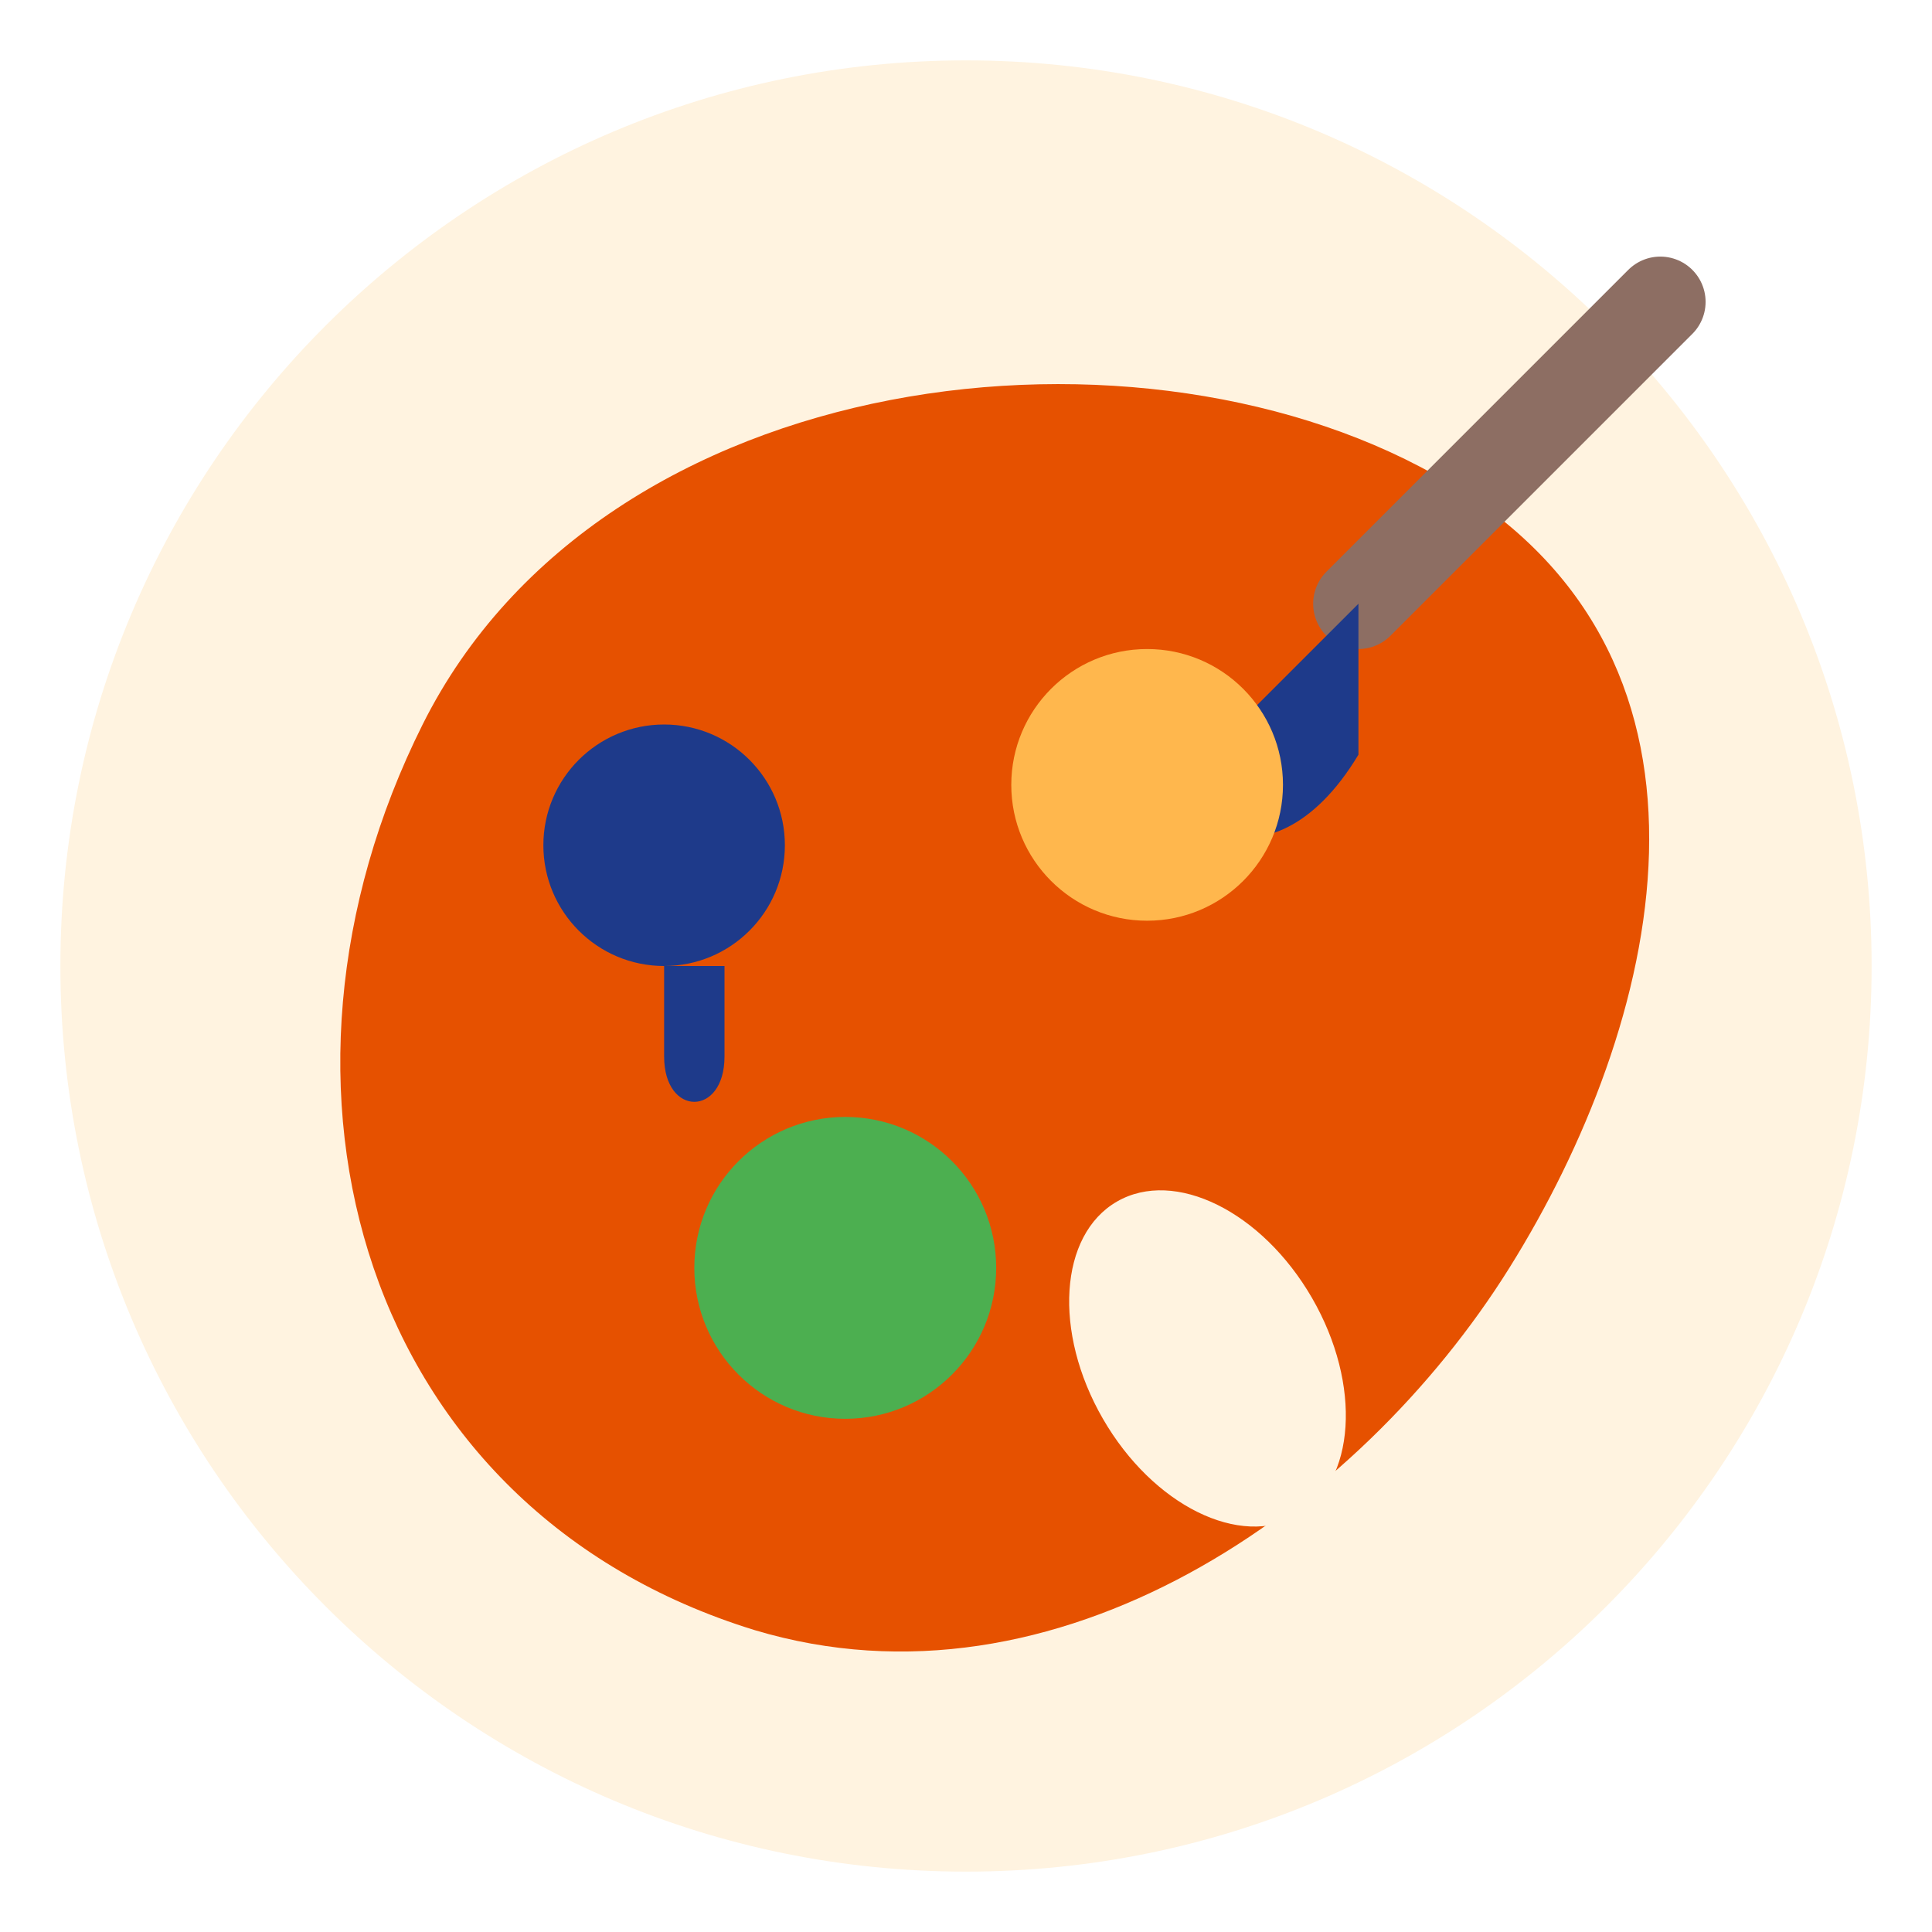
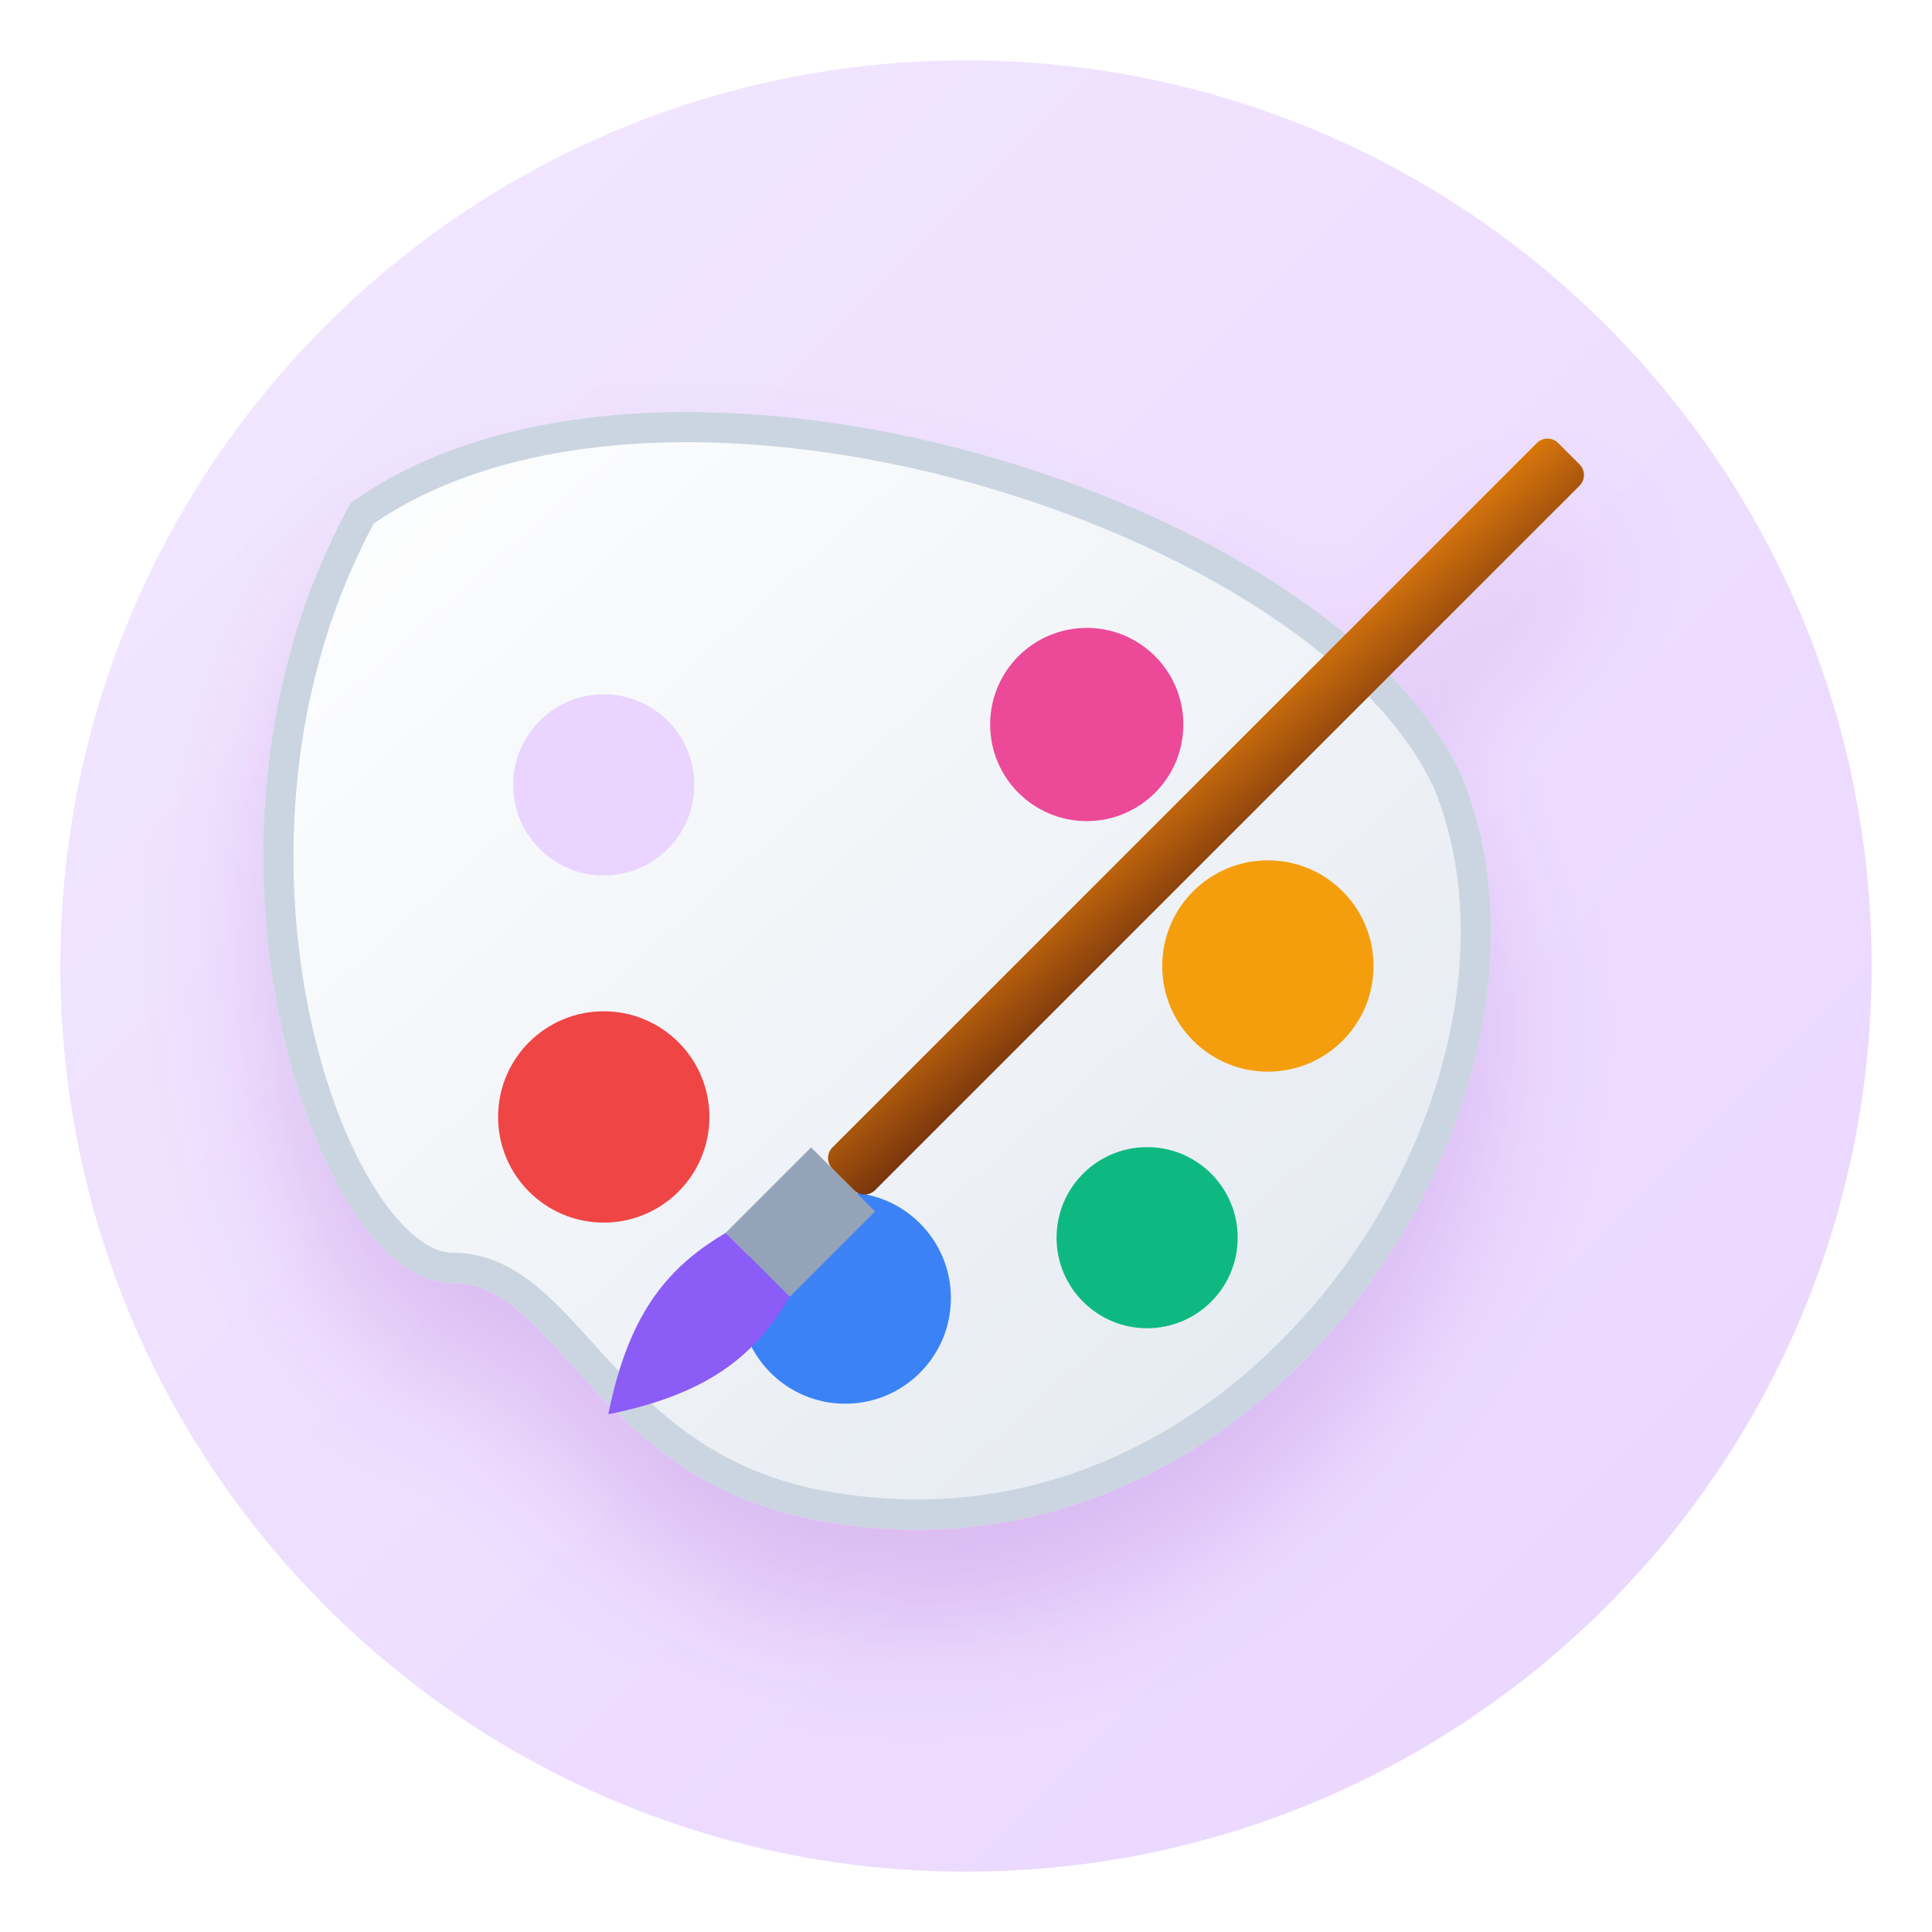
<svg xmlns="http://www.w3.org/2000/svg" viewBox="0 0 64 64" width="100%" height="100%">
-   <circle cx="32" cy="32" r="30" fill="#FFF3E0" />
-   <path d="M48,16 C38,10 20,12 14,24 C8,36 12,50 25,54 C35,57 45,50 50,42 C55,34 58,22 48,16 Z" fill="#E65100" />
-   <ellipse cx="40" cy="45" rx="4" ry="6" fill="#FFF3E0" transform="rotate(-30 40 45)" />
-   <path d="M55,10 L45,20" fill="none" stroke="#8D6E63" stroke-width="3" stroke-linecap="round" />
-   <path d="M45,20 L40,25 C38,27 42,30 45,25 Z" fill="#1E3A8A" />
-   <circle cx="22" cy="28" r="4" fill="#1E3A8A" />
-   <circle cx="28" cy="42" r="5" fill="#4CAF50" />
-   <circle cx="38" cy="26" r="4.5" fill="#FFB74D" />
-   <path d="M22,32 L22,35 C22,37 24,37 24,35 L24,32 Z" fill="#1E3A8A" />
+   <defs>
+     <linearGradient id="bgGrad" x1="0%" y1="0%" x2="100%" y2="100%">
+       <stop offset="0%" stop-color="#F3E8FF" />
+       <stop offset="100%" stop-color="#E9D5FF" />
+     </linearGradient>
+     <linearGradient id="paletteGrad" x1="0%" y1="0%" x2="100%" y2="100%">
+       <stop offset="0%" stop-color="#FFFFFF" />
+       <stop offset="100%" stop-color="#E2E8F0" />
+     </linearGradient>
+     <linearGradient id="woodGrad" x1="0%" y1="0%" x2="100%" y2="100%">
+       <stop offset="0%" stop-color="#D97706" />
+       <stop offset="100%" stop-color="#78350F" />
+     </linearGradient>
+   </defs>
+   <circle cx="32" cy="32" r="30" fill="url(#bgGrad)" />
+   <g transform="translate(30, 32)" filter="drop-shadow(0px 3px 2px rgba(107, 33, 168, 0.15))">
+     <path d="M-18,-15 C-8,-22 14,-15 18,-6 C22,4 12,20 -2,18 C-10,17 -11,10 -15,10 C-19,10 -24,-4 -18,-15 Z" fill="url(#paletteGrad)" stroke="#CBD5E1" stroke-width="1" />
+     <circle cx="-10" cy="-6" r="3" fill="#E9D5FF" />
+     <circle cx="-10" cy="5" r="3.5" fill="#EF4444" />
+     <circle cx="-2" cy="11" r="3.5" fill="#3B82F6" />
+     <circle cx="8" cy="9" r="3" fill="#10B981" />
+     <circle cx="12" cy="0" r="3.5" fill="#F59E0B" />
+     <circle cx="6" cy="-8" r="3.2" fill="#EC4899" />
+     <g transform="translate(5, 0) rotate(45)">
+       <rect x="-1" y="-24" width="2" height="34" fill="url(#woodGrad)" rx="0.5" />
+       <rect x="-1.5" y="10" width="3" height="4" fill="#94A3B8" />
+       <path d="M -1.5,14 L 1.5,14 C 2,16 2,18 0,21 C -2,18 -2,16 -1.5,14 Z" fill="#8B5CF6" />
+     </g>
+   </g>
</svg>
